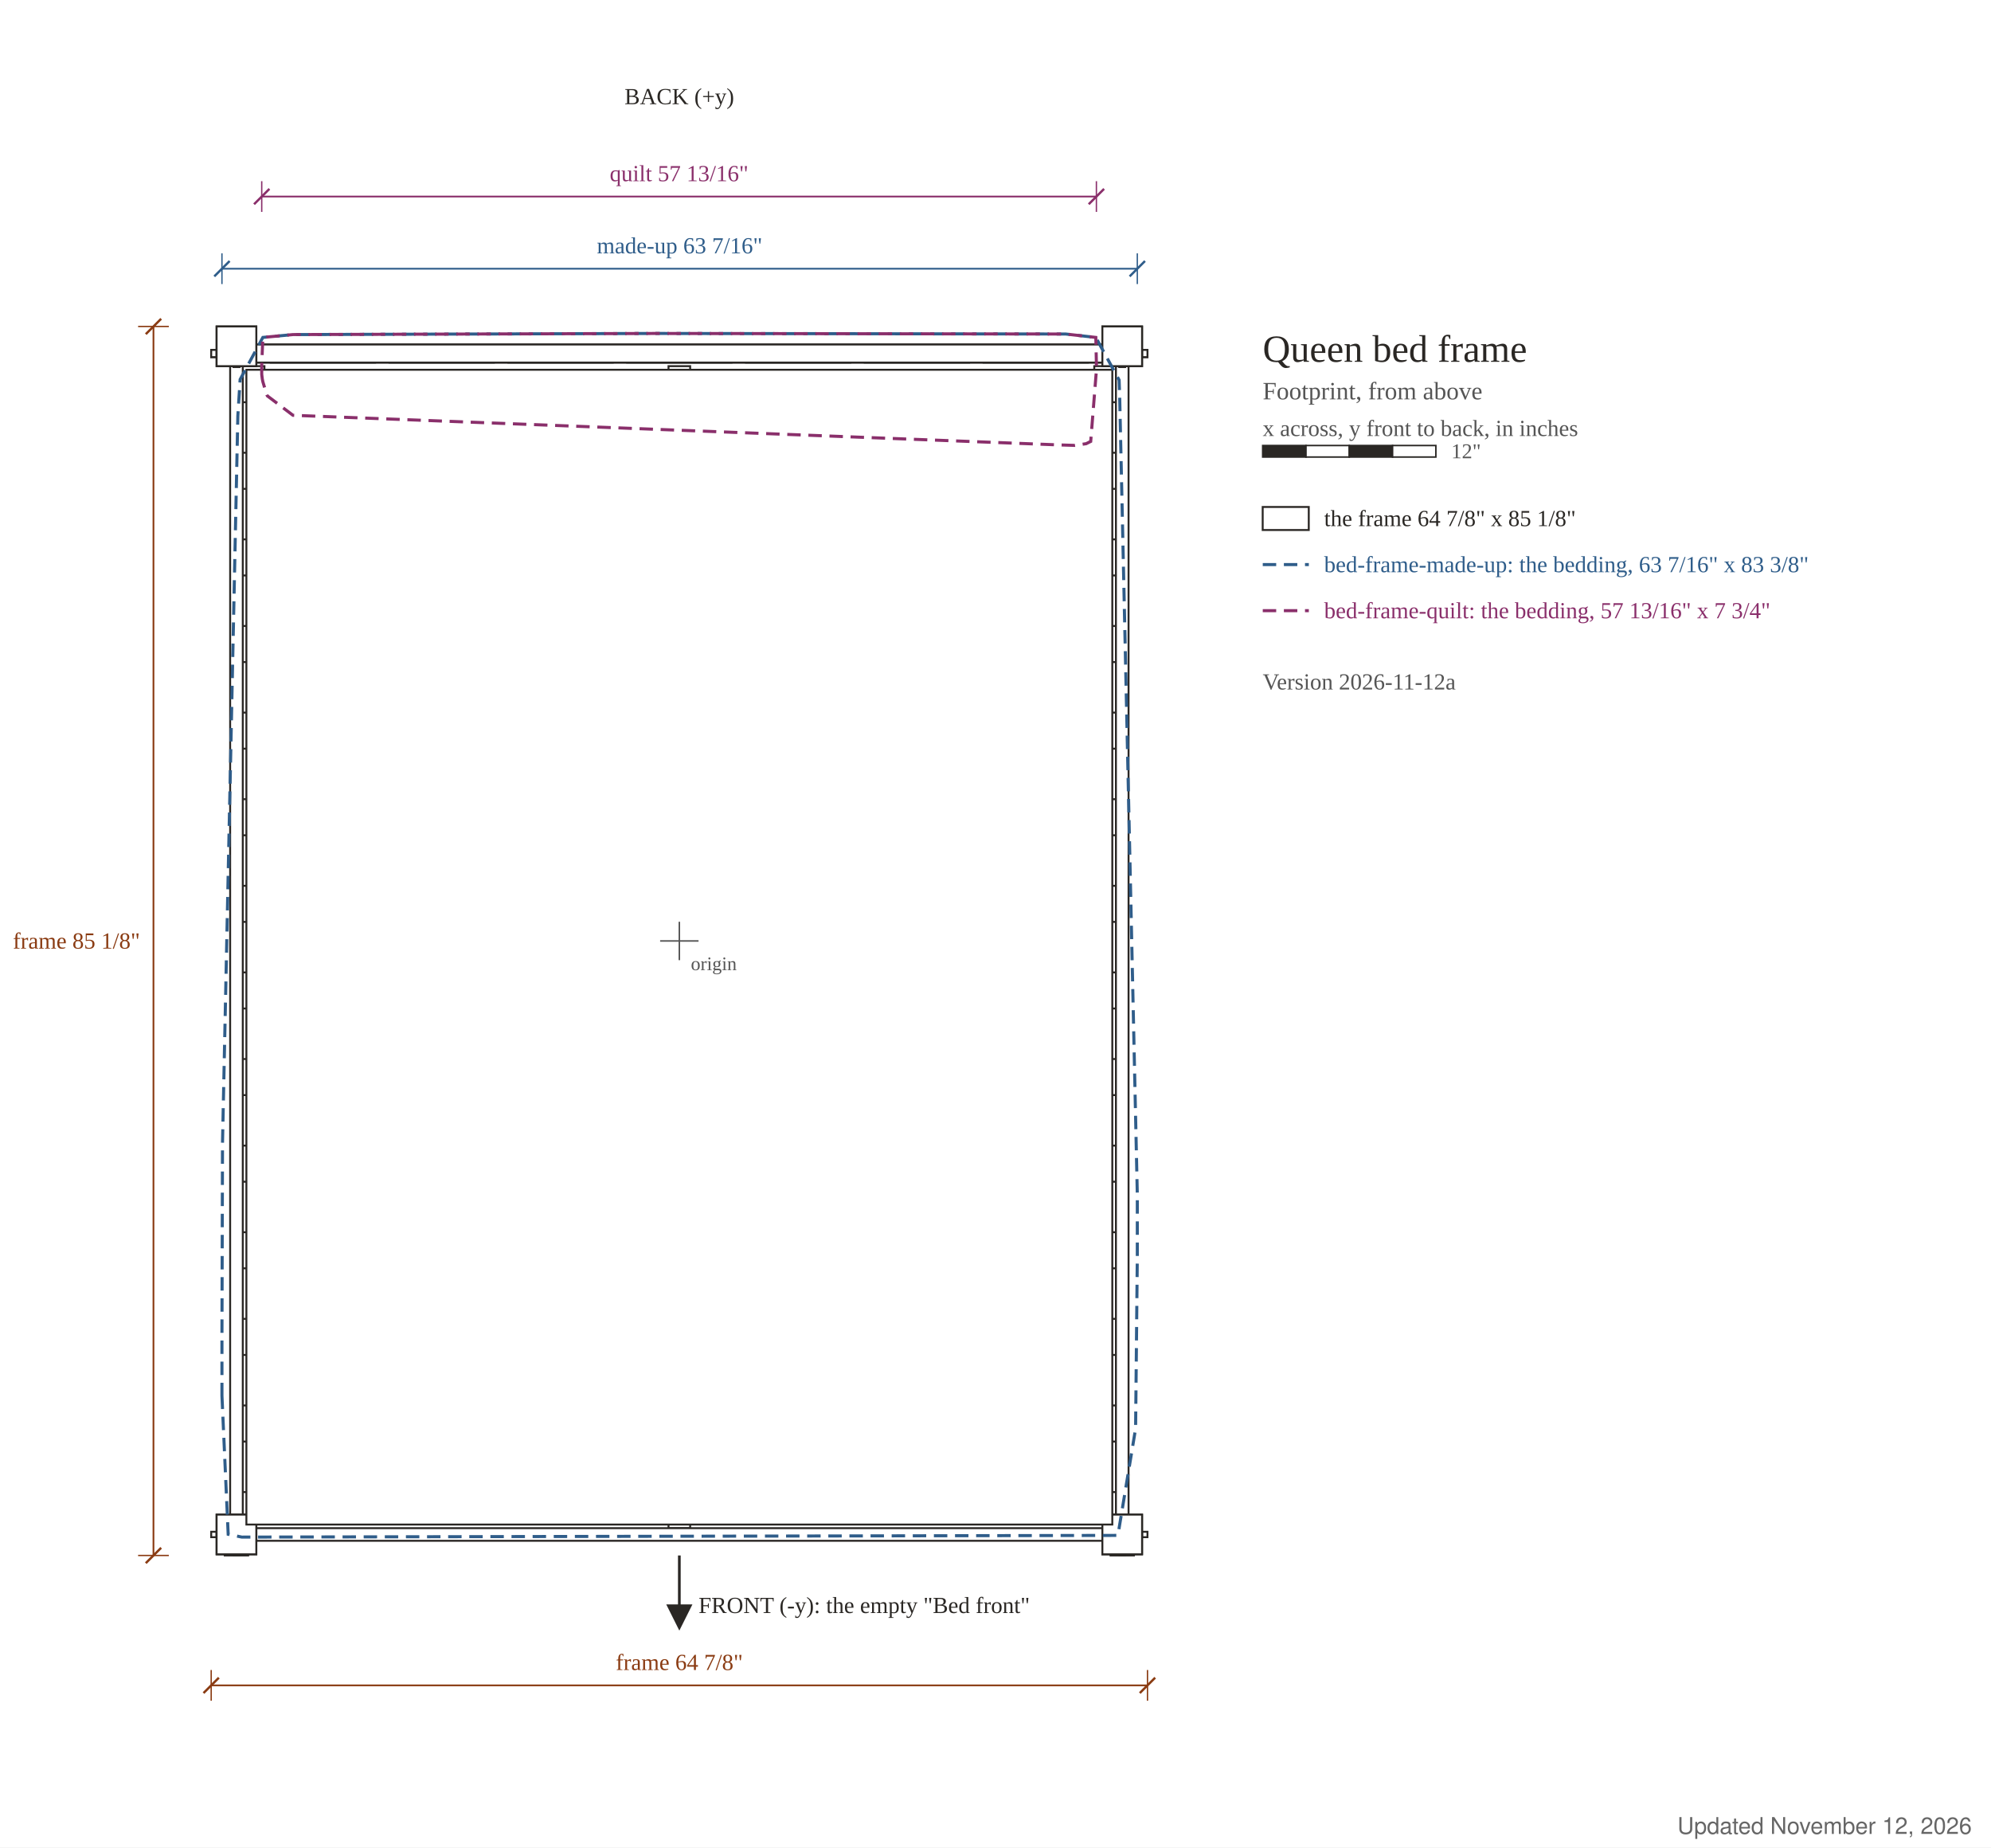
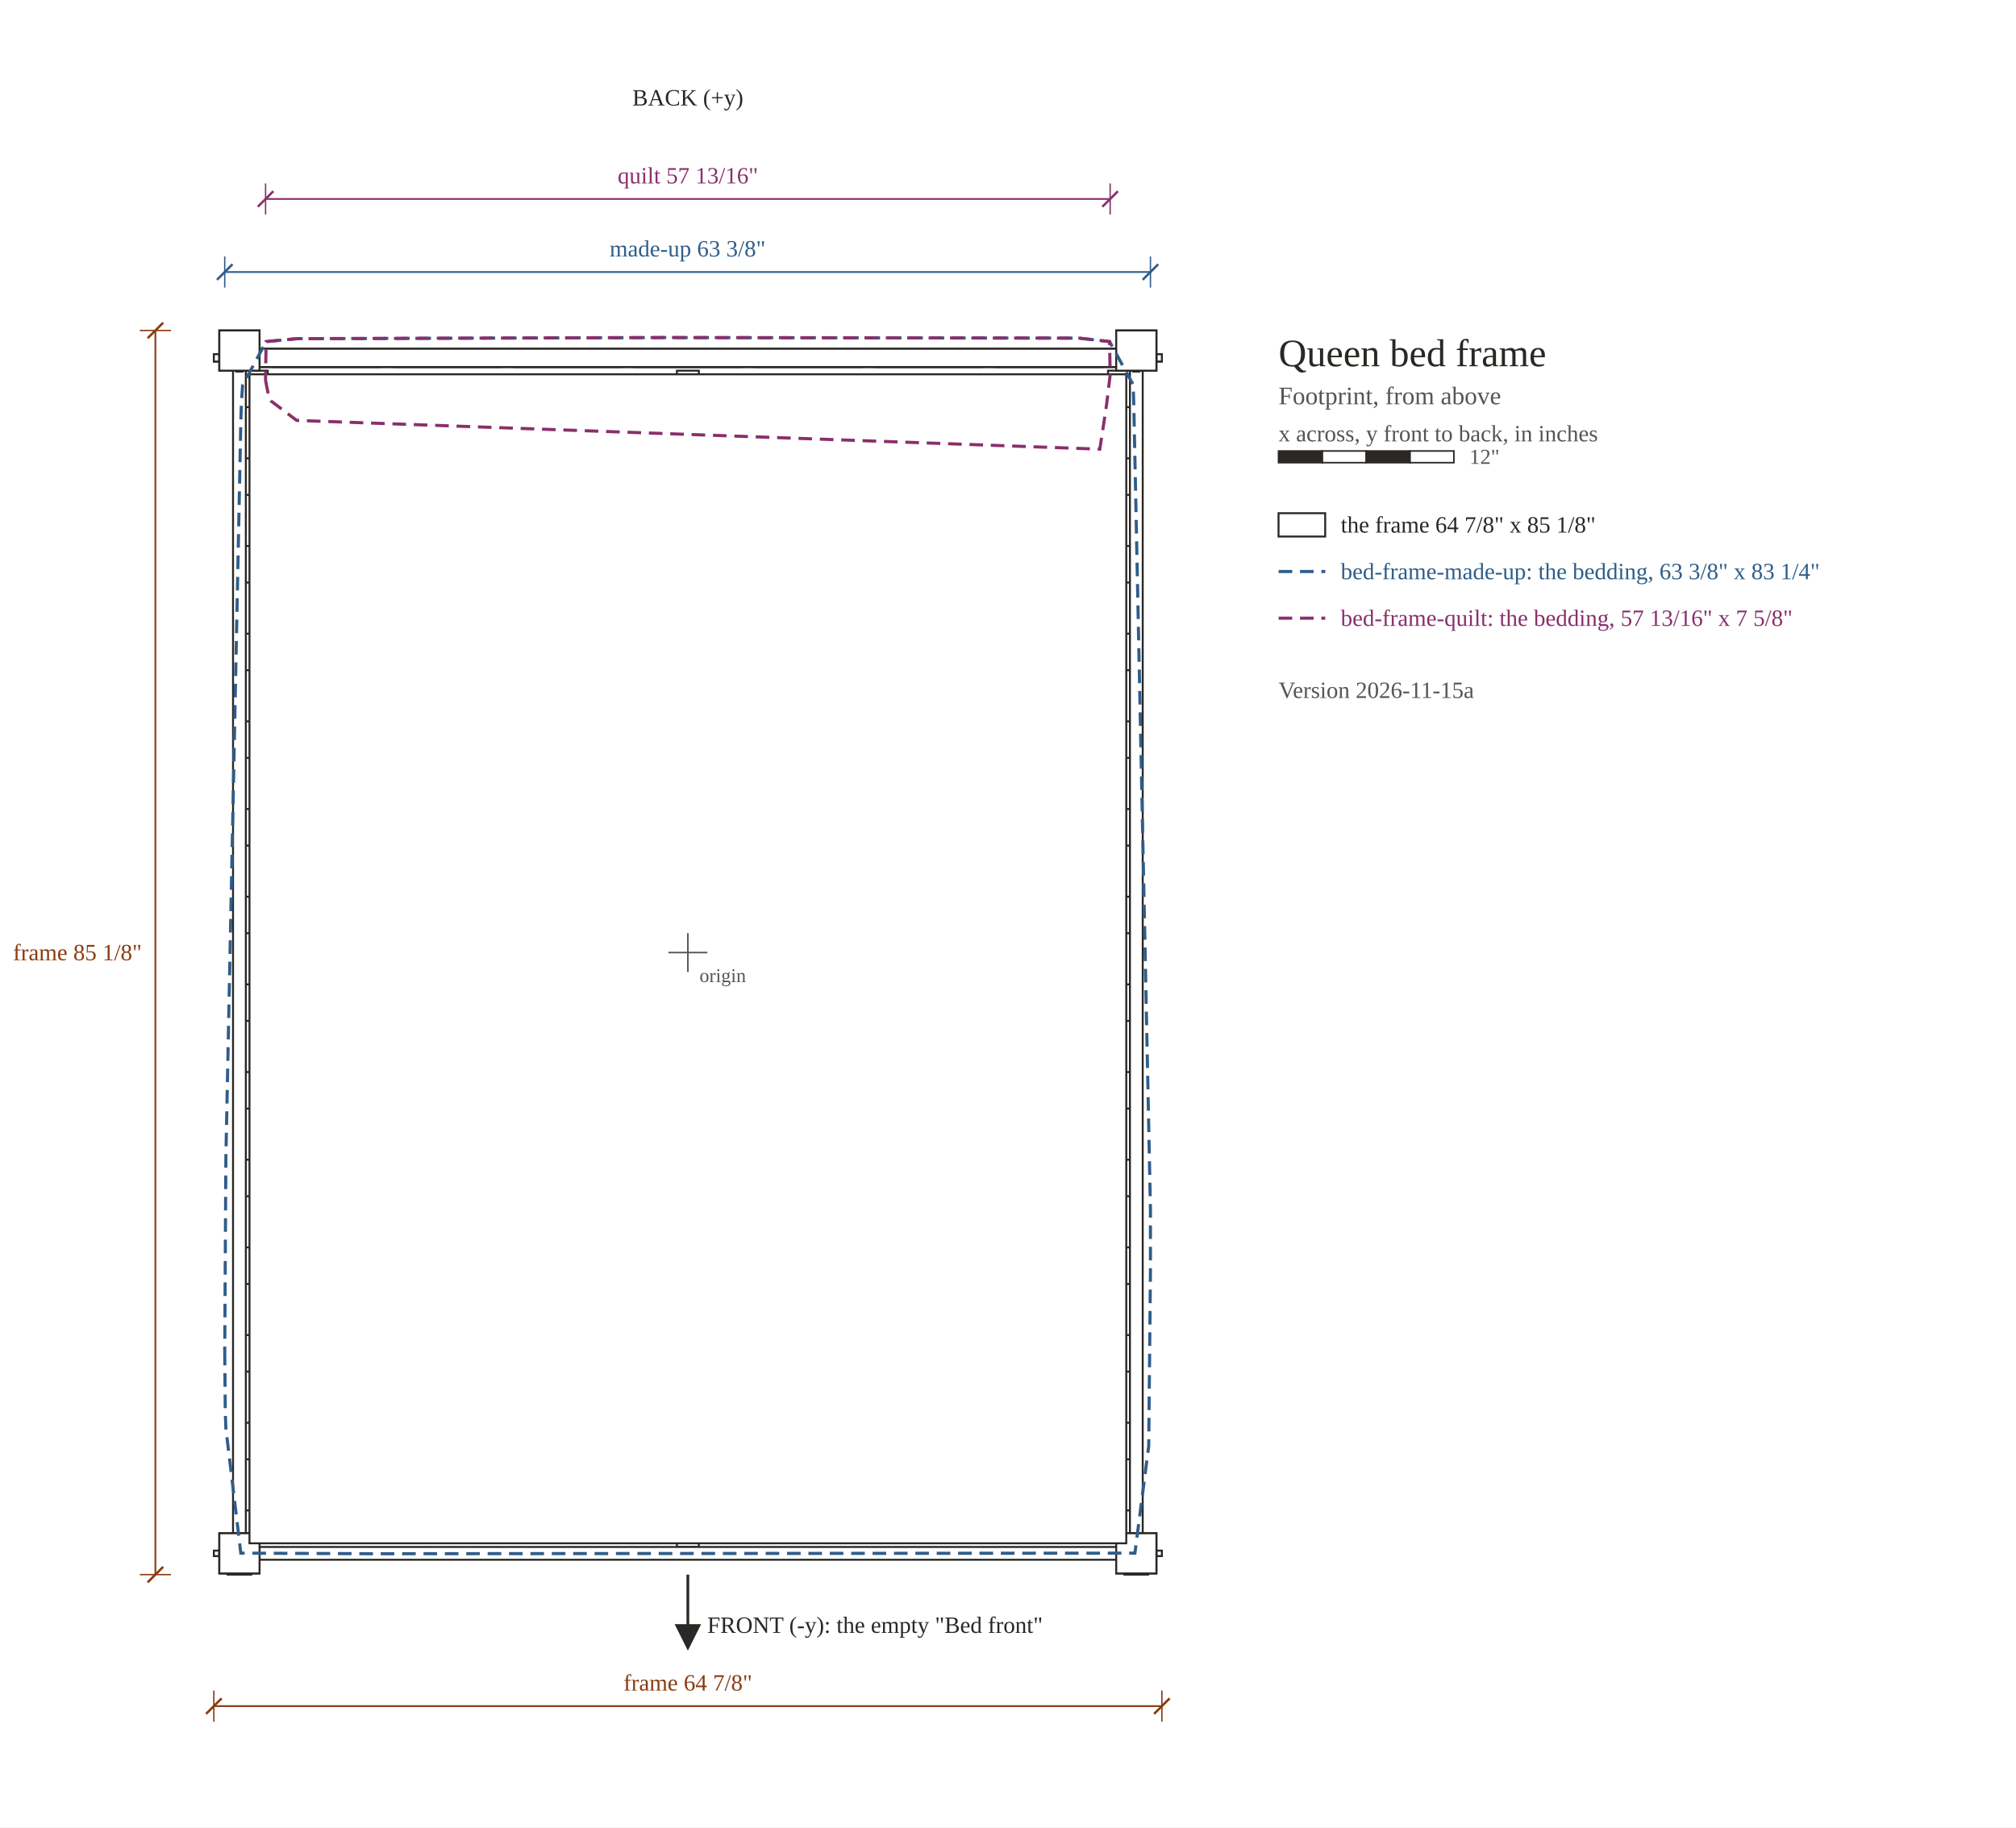
- <svg xmlns="http://www.w3.org/2000/svg" width="1037" height="962" viewBox="0 0 1037 962" data-h0="940" data-vh0="940">
+ <svg xmlns="http://www.w3.org/2000/svg" width="1037" height="940" viewBox="0 0 1037 940">
  <style>text{white-space:pre}</style>
  <rect width="100%" height="100%" fill="white" />
  <rect x="348.19" y="679.27" width="11.28" height="26.31" fill="#ffffff" stroke="#2a2724" stroke-width="1.0" />
  <rect x="348.19" y="480.07" width="11.28" height="26.31" fill="#ffffff" stroke="#2a2724" stroke-width="1.0" />
  <rect x="348.19" y="280.87" width="11.28" height="26.31" fill="#ffffff" stroke="#2a2724" stroke-width="1.0" />
  <rect x="117.05" y="809.40" width="12.21" height="0.60" fill="#ffffff" stroke="#2a2724" stroke-width="1.0" />
  <rect x="578.40" y="809.40" width="12.21" height="0.60" fill="#ffffff" stroke="#2a2724" stroke-width="1.0" />
  <rect x="121.75" y="809.40" width="2.82" height="0.47" fill="#ffffff" stroke="#2a2724" stroke-width="1.0" />
  <rect x="583.10" y="809.40" width="2.82" height="0.47" fill="#ffffff" stroke="#2a2724" stroke-width="1.0" />
  <rect x="348.19" y="190.67" width="11.28" height="605.11" fill="#ffffff" stroke="#2a2724" stroke-width="1.0" />
  <rect x="126.45" y="190.67" width="11.28" height="598.06" fill="#ffffff" stroke="#2a2724" stroke-width="1.0" />
  <rect x="569.94" y="190.67" width="11.28" height="598.06" fill="#ffffff" stroke="#2a2724" stroke-width="1.0" />
  <rect x="126.45" y="750.68" width="454.77" height="26.31" fill="#ffffff" stroke="#2a2724" stroke-width="1.0" />
  <rect x="126.45" y="344.77" width="454.77" height="26.31" fill="#ffffff" stroke="#2a2724" stroke-width="1.0" />
  <rect x="126.45" y="299.67" width="454.77" height="26.31" fill="#ffffff" stroke="#2a2724" stroke-width="1.0" />
  <rect x="126.45" y="254.56" width="454.77" height="26.31" fill="#ffffff" stroke="#2a2724" stroke-width="1.0" />
  <rect x="126.45" y="209.46" width="454.77" height="26.31" fill="#ffffff" stroke="#2a2724" stroke-width="1.0" />
  <rect x="126.45" y="705.58" width="454.77" height="26.31" fill="#ffffff" stroke="#2a2724" stroke-width="1.0" />
  <rect x="126.45" y="660.47" width="454.77" height="26.31" fill="#ffffff" stroke="#2a2724" stroke-width="1.0" />
  <rect x="126.45" y="615.37" width="454.77" height="26.31" fill="#ffffff" stroke="#2a2724" stroke-width="1.0" />
  <rect x="126.45" y="570.27" width="454.77" height="26.31" fill="#ffffff" stroke="#2a2724" stroke-width="1.0" />
  <rect x="126.45" y="525.17" width="454.77" height="26.31" fill="#ffffff" stroke="#2a2724" stroke-width="1.0" />
  <rect x="126.45" y="480.07" width="454.77" height="26.31" fill="#ffffff" stroke="#2a2724" stroke-width="1.0" />
  <rect x="126.45" y="434.97" width="454.77" height="26.31" fill="#ffffff" stroke="#2a2724" stroke-width="1.0" />
  <rect x="126.45" y="389.87" width="454.77" height="26.31" fill="#ffffff" stroke="#2a2724" stroke-width="1.0" />
  <rect x="119.87" y="190.67" width="6.58" height="598.06" fill="#ffffff" stroke="#2a2724" stroke-width="1.0" />
  <rect x="581.22" y="190.67" width="6.58" height="598.06" fill="#ffffff" stroke="#2a2724" stroke-width="1.0" />
  <rect x="121.75" y="809.40" width="2.82" height="0.47" fill="#ffffff" stroke="#2a2724" stroke-width="1.0" />
  <rect x="583.10" y="809.40" width="2.82" height="0.47" fill="#ffffff" stroke="#2a2724" stroke-width="1.0" />
  <rect x="121.75" y="190.67" width="2.82" height="0.47" fill="#ffffff" stroke="#2a2724" stroke-width="1.0" />
  <rect x="583.10" y="190.67" width="2.82" height="0.47" fill="#ffffff" stroke="#2a2724" stroke-width="1.0" />
  <rect x="110.00" y="797.66" width="2.82" height="2.82" fill="#ffffff" stroke="#2a2724" stroke-width="1.0" />
  <rect x="594.84" y="797.66" width="2.81" height="2.82" fill="#ffffff" stroke="#2a2724" stroke-width="1.0" />
  <rect x="133.50" y="795.78" width="440.68" height="6.58" fill="#ffffff" stroke="#2a2724" stroke-width="1.0" />
  <rect x="112.82" y="788.73" width="20.68" height="20.67" fill="#ffffff" stroke="#2a2724" stroke-width="1.0" />
  <rect x="574.17" y="788.73" width="20.67" height="20.67" fill="#ffffff" stroke="#2a2724" stroke-width="1.0" />
  <rect x="112.82" y="788.73" width="20.68" height="20.67" fill="#ffffff" stroke="#2a2724" stroke-width="1.0" />
  <rect x="574.17" y="788.73" width="20.67" height="20.67" fill="#ffffff" stroke="#2a2724" stroke-width="1.0" />
  <rect x="121.75" y="190.67" width="2.82" height="0.47" fill="#ffffff" stroke="#2a2724" stroke-width="1.0" />
  <rect x="583.10" y="190.67" width="2.82" height="0.47" fill="#ffffff" stroke="#2a2724" stroke-width="1.0" />
  <rect x="110.00" y="182.21" width="2.82" height="3.76" fill="#ffffff" stroke="#2a2724" stroke-width="1.0" />
  <rect x="594.84" y="182.21" width="2.81" height="3.76" fill="#ffffff" stroke="#2a2724" stroke-width="1.0" />
  <rect x="133.50" y="179.40" width="440.68" height="9.40" fill="#ffffff" stroke="#2a2724" stroke-width="1.0" />
  <rect x="128.33" y="192.55" width="451.01" height="601.35" fill="#ffffff" stroke="#2a2724" stroke-width="1.0" />
  <rect x="141.01" y="183.15" width="54.36" height="5.64" fill="#ffffff" stroke="#2a2724" stroke-width="1.0" />
  <rect x="202.89" y="183.15" width="54.36" height="5.64" fill="#ffffff" stroke="#2a2724" stroke-width="1.0" />
  <rect x="264.77" y="183.15" width="54.36" height="5.64" fill="#ffffff" stroke="#2a2724" stroke-width="1.0" />
  <rect x="326.65" y="183.15" width="54.36" height="5.64" fill="#ffffff" stroke="#2a2724" stroke-width="1.0" />
  <rect x="388.53" y="183.15" width="54.36" height="5.64" fill="#ffffff" stroke="#2a2724" stroke-width="1.0" />
  <rect x="450.41" y="183.15" width="54.36" height="5.64" fill="#ffffff" stroke="#2a2724" stroke-width="1.0" />
  <rect x="512.29" y="183.15" width="54.36" height="5.64" fill="#ffffff" stroke="#2a2724" stroke-width="1.0" />
  <rect x="121.75" y="190.67" width="2.82" height="0.47" fill="#ffffff" stroke="#2a2724" stroke-width="1.0" />
  <rect x="583.10" y="190.67" width="2.82" height="0.47" fill="#ffffff" stroke="#2a2724" stroke-width="1.0" />
  <rect x="121.75" y="190.67" width="2.82" height="0.47" fill="#ffffff" stroke="#2a2724" stroke-width="1.0" />
  <rect x="583.10" y="190.67" width="2.82" height="0.47" fill="#ffffff" stroke="#2a2724" stroke-width="1.0" />
  <rect x="110.00" y="182.21" width="2.82" height="3.76" fill="#ffffff" stroke="#2a2724" stroke-width="1.0" />
  <rect x="594.84" y="182.21" width="2.81" height="3.76" fill="#ffffff" stroke="#2a2724" stroke-width="1.0" />
  <rect x="133.50" y="179.40" width="440.68" height="9.40" fill="#ffffff" stroke="#2a2724" stroke-width="1.0" />
  <rect x="112.82" y="170.00" width="20.68" height="20.67" fill="#ffffff" stroke="#2a2724" stroke-width="1.0" />
  <rect x="574.17" y="170.00" width="20.67" height="20.67" fill="#ffffff" stroke="#2a2724" stroke-width="1.0" />
  <rect x="112.82" y="170.00" width="20.68" height="20.67" fill="#ffffff" stroke="#2a2724" stroke-width="1.0" />
  <rect x="574.17" y="170.00" width="20.67" height="20.67" fill="#ffffff" stroke="#2a2724" stroke-width="1.0" />
-   <polygon points="115.60,726.75 118.85,798.96 125.96,800.44 582.00,799.55 582.30,799.26 591.47,743.92 592.36,654.24 592.36,621.99 583.19,207.08 582.89,197.91 570.75,175.71 555.07,173.94 341.99,173.64 152.59,174.23 136.91,175.71 125.07,197.61 123.88,216.55 115.89,595.36 115.60,695.38" fill="none" stroke="#2f5d8a" stroke-width="1.6" stroke-dasharray="7 4" />
-   <polygon points="136.32,194.95 136.61,197.32 136.91,198.80 138.68,204.71 138.98,205.60 139.28,206.19 152.59,216.26 550.63,231.65 559.81,231.94 565.72,231.05 568.09,229.87 571.05,192.87 571.05,189.33 570.75,175.71 555.07,173.94 341.99,173.64 152.59,174.23 136.91,175.71 136.32,189.92" fill="none" stroke="#8a2f6b" stroke-width="1.6" stroke-dasharray="7 4" />
+   <polygon points="115.60,695.38 115.89,726.75 116.19,734.74 123.88,798.96 189.88,799.26 199.05,799.26 583.78,798.96 590.88,743.92 591.77,654.24 591.77,621.99 583.19,207.38 582.89,197.91 570.75,175.71 555.07,173.94 341.99,173.64 152.59,174.23 136.91,175.71 124.78,198.20 124.18,207.38 123.88,216.85 116.19,595.36" fill="none" stroke="#2f5d8a" stroke-width="1.6" stroke-dasharray="7 4" />
+   <polygon points="136.61,195.54 136.91,197.32 137.80,201.76 138.68,204.71 138.98,205.60 139.28,206.19 152.59,216.26 565.72,231.05 568.09,215.66 569.27,207.67 571.05,192.87 571.05,192.29 570.75,175.71 555.07,173.94 341.99,173.64 152.59,174.23 136.91,175.71 136.61,192.29" fill="none" stroke="#8a2f6b" stroke-width="1.6" stroke-dasharray="7 4" />
  <polyline points="110.00,877.65 597.66,877.65" fill="none" stroke="#8a3b12" stroke-width="0.9" />
  <polyline points="110.00,869.65 110.00,885.65" fill="none" stroke="#8a3b12" stroke-width="0.7" />
  <polyline points="106.00,881.65 114.00,873.65" fill="none" stroke="#8a3b12" stroke-width="1.2" />
  <polyline points="597.66,869.65 597.66,885.65" fill="none" stroke="#8a3b12" stroke-width="0.7" />
  <polyline points="593.66,881.65 601.66,873.65" fill="none" stroke="#8a3b12" stroke-width="1.2" />
  <text x="353.83" y="869.65" font-family="Source Sans 3, Helvetica, Arial, sans-serif" font-size="12" fill="#8a3b12" text-anchor="middle">frame 64 7/8"</text>
  <polyline points="79.93,810.00 79.93,170.00" fill="none" stroke="#8a3b12" stroke-width="0.9" />
  <polyline points="71.93,810.00 87.93,810.00" fill="none" stroke="#8a3b12" stroke-width="0.7" />
  <polyline points="75.93,814.00 83.93,806.00" fill="none" stroke="#8a3b12" stroke-width="1.2" />
  <polyline points="71.93,170.00 87.93,170.00" fill="none" stroke="#8a3b12" stroke-width="0.7" />
  <polyline points="75.93,174.00 83.93,166.00" fill="none" stroke="#8a3b12" stroke-width="1.2" />
  <text x="72.93" y="493.96" font-family="Source Sans 3, Helvetica, Arial, sans-serif" font-size="12" fill="#8a3b12" text-anchor="end">frame 85 1/8"</text>
-   <polyline points="115.60,139.93 592.36,139.93" fill="none" stroke="#2f5d8a" stroke-width="0.9" />
+   <polyline points="115.60,139.93 591.77,139.93" fill="none" stroke="#2f5d8a" stroke-width="0.9" />
  <polyline points="115.60,131.93 115.60,147.93" fill="none" stroke="#2f5d8a" stroke-width="0.7" />
  <polyline points="111.60,143.93 119.60,135.93" fill="none" stroke="#2f5d8a" stroke-width="1.2" />
-   <polyline points="592.36,131.93 592.36,147.93" fill="none" stroke="#2f5d8a" stroke-width="0.7" />
-   <polyline points="588.36,143.93 596.36,135.93" fill="none" stroke="#2f5d8a" stroke-width="1.2" />
-   <text x="353.98" y="131.93" font-family="Source Sans 3, Helvetica, Arial, sans-serif" font-size="12" fill="#2f5d8a" text-anchor="middle">made-up 63 7/16"</text>
-   <polyline points="136.32,102.35 571.05,102.35" fill="none" stroke="#8a2f6b" stroke-width="0.9" />
-   <polyline points="136.32,94.35 136.32,110.35" fill="none" stroke="#8a2f6b" stroke-width="0.7" />
-   <polyline points="132.32,106.35 140.32,98.35" fill="none" stroke="#8a2f6b" stroke-width="1.2" />
+   <polyline points="591.77,131.93 591.77,147.93" fill="none" stroke="#2f5d8a" stroke-width="0.7" />
+   <polyline points="587.77,143.93 595.77,135.93" fill="none" stroke="#2f5d8a" stroke-width="1.2" />
+   <text x="353.69" y="131.93" font-family="Source Sans 3, Helvetica, Arial, sans-serif" font-size="12" fill="#2f5d8a" text-anchor="middle">made-up 63 3/8"</text>
+   <polyline points="136.61,102.35 571.05,102.35" fill="none" stroke="#8a2f6b" stroke-width="0.9" />
+   <polyline points="136.61,94.35 136.61,110.35" fill="none" stroke="#8a2f6b" stroke-width="0.7" />
+   <polyline points="132.61,106.35 140.61,98.35" fill="none" stroke="#8a2f6b" stroke-width="1.2" />
  <polyline points="571.05,94.35 571.05,110.35" fill="none" stroke="#8a2f6b" stroke-width="0.7" />
  <polyline points="567.05,106.35 575.05,98.35" fill="none" stroke="#8a2f6b" stroke-width="1.2" />
-   <text x="353.69" y="94.35" font-family="Source Sans 3, Helvetica, Arial, sans-serif" font-size="12" fill="#8a2f6b" text-anchor="middle">quilt 57 13/16"</text>
+   <text x="353.83" y="94.35" font-family="Source Sans 3, Helvetica, Arial, sans-serif" font-size="12" fill="#8a2f6b" text-anchor="middle">quilt 57 13/16"</text>
  <polyline points="343.83,490.00 363.83,490.00" fill="none" stroke="#555555" stroke-width="0.8" />
  <polyline points="353.83,480.00 353.83,500.00" fill="none" stroke="#555555" stroke-width="0.8" />
  <text x="359.83" y="505.20" font-family="Source Sans 3, Helvetica, Arial, sans-serif" font-size="10" fill="#555555" text-anchor="start">origin</text>
  <polyline points="353.83,810.00 353.83,844.00" fill="none" stroke="#2a2724" stroke-width="1.4" />
  <polygon points="347.83,836.00 359.83,836.00 353.83,848.00" fill="#2a2724" stroke="#2a2724" stroke-width="1" />
  <text x="363.83" y="839.96" font-family="Source Sans 3, Helvetica, Arial, sans-serif" font-size="12" fill="#2a2724" text-anchor="start">FRONT (-y): the empty "Bed front"</text>
  <text x="353.83" y="54.25" font-family="Source Sans 3, Helvetica, Arial, sans-serif" font-size="12" fill="#2a2724" text-anchor="middle">BACK (+y)</text>
  <text x="657.66" y="188.40" font-family="Source Sans 3, Helvetica, Arial, sans-serif" font-size="20" fill="#2a2724" text-anchor="start">Queen bed frame</text>
  <text x="657.66" y="207.96" font-family="Source Sans 3, Helvetica, Arial, sans-serif" font-size="13" fill="#555555" text-anchor="start">Footprint, from above</text>
  <text x="657.66" y="227.04" font-family="Source Sans 3, Helvetica, Arial, sans-serif" font-size="12" fill="#555555" text-anchor="start">x across, y front to back, in inches</text>
  <rect x="657.66" y="232.00" width="22.55" height="6.00" fill="#2a2724" stroke="#2a2724" stroke-width="0.8" />
  <rect x="680.21" y="232.00" width="22.55" height="6.00" fill="#ffffff" stroke="#2a2724" stroke-width="0.8" />
  <rect x="702.76" y="232.00" width="22.55" height="6.00" fill="#2a2724" stroke="#2a2724" stroke-width="0.8" />
  <rect x="725.31" y="232.00" width="22.55" height="6.00" fill="#ffffff" stroke="#2a2724" stroke-width="0.8" />
  <text x="755.86" y="238.63" font-family="Source Sans 3, Helvetica, Arial, sans-serif" font-size="11" fill="#555555" text-anchor="start">12"</text>
  <rect x="657.66" y="264.00" width="24.00" height="12.00" fill="#ffffff" stroke="#2a2724" stroke-width="1.0" />
  <text x="689.66" y="273.96" font-family="Source Sans 3, Helvetica, Arial, sans-serif" font-size="12" fill="#2a2724" text-anchor="start">the frame 64 7/8" x 85 1/8"</text>
  <line x1="657.7" y1="294.0" x2="681.7" y2="294.0" stroke="#2f5d8a" stroke-width="1.6" stroke-dasharray="7 4" />
-   <text x="689.66" y="297.96" font-family="Source Sans 3, Helvetica, Arial, sans-serif" font-size="12" fill="#2f5d8a" text-anchor="start">bed-frame-made-up: the bedding, 63 7/16" x 83 3/8"</text>
+   <text x="689.66" y="297.96" font-family="Source Sans 3, Helvetica, Arial, sans-serif" font-size="12" fill="#2f5d8a" text-anchor="start">bed-frame-made-up: the bedding, 63 3/8" x 83 1/4"</text>
  <line x1="657.7" y1="318.0" x2="681.7" y2="318.0" stroke="#8a2f6b" stroke-width="1.6" stroke-dasharray="7 4" />
-   <text x="689.66" y="321.96" font-family="Source Sans 3, Helvetica, Arial, sans-serif" font-size="12" fill="#8a2f6b" text-anchor="start">bed-frame-quilt: the bedding, 57 13/16" x 7 3/4"</text>
-   <text x="657.66" y="359.04" font-family="Source Sans 3, Helvetica, Arial, sans-serif" font-size="12" fill="#555555" text-anchor="start">Version 2026-11-12a</text>
-   <g id="updated">
-     <rect x="0" y="940" width="1037" height="22" fill="#fff" />
-     <text x="1027" y="955" font-family="Helvetica, Arial, sans-serif" font-size="12" fill="#666" text-anchor="end">Updated November 12, 2026</text>
-   </g>
+   <text x="689.66" y="321.96" font-family="Source Sans 3, Helvetica, Arial, sans-serif" font-size="12" fill="#8a2f6b" text-anchor="start">bed-frame-quilt: the bedding, 57 13/16" x 7 5/8"</text>
+   <text x="657.66" y="359.04" font-family="Source Sans 3, Helvetica, Arial, sans-serif" font-size="12" fill="#555555" text-anchor="start">Version 2026-11-15a</text>
</svg>
